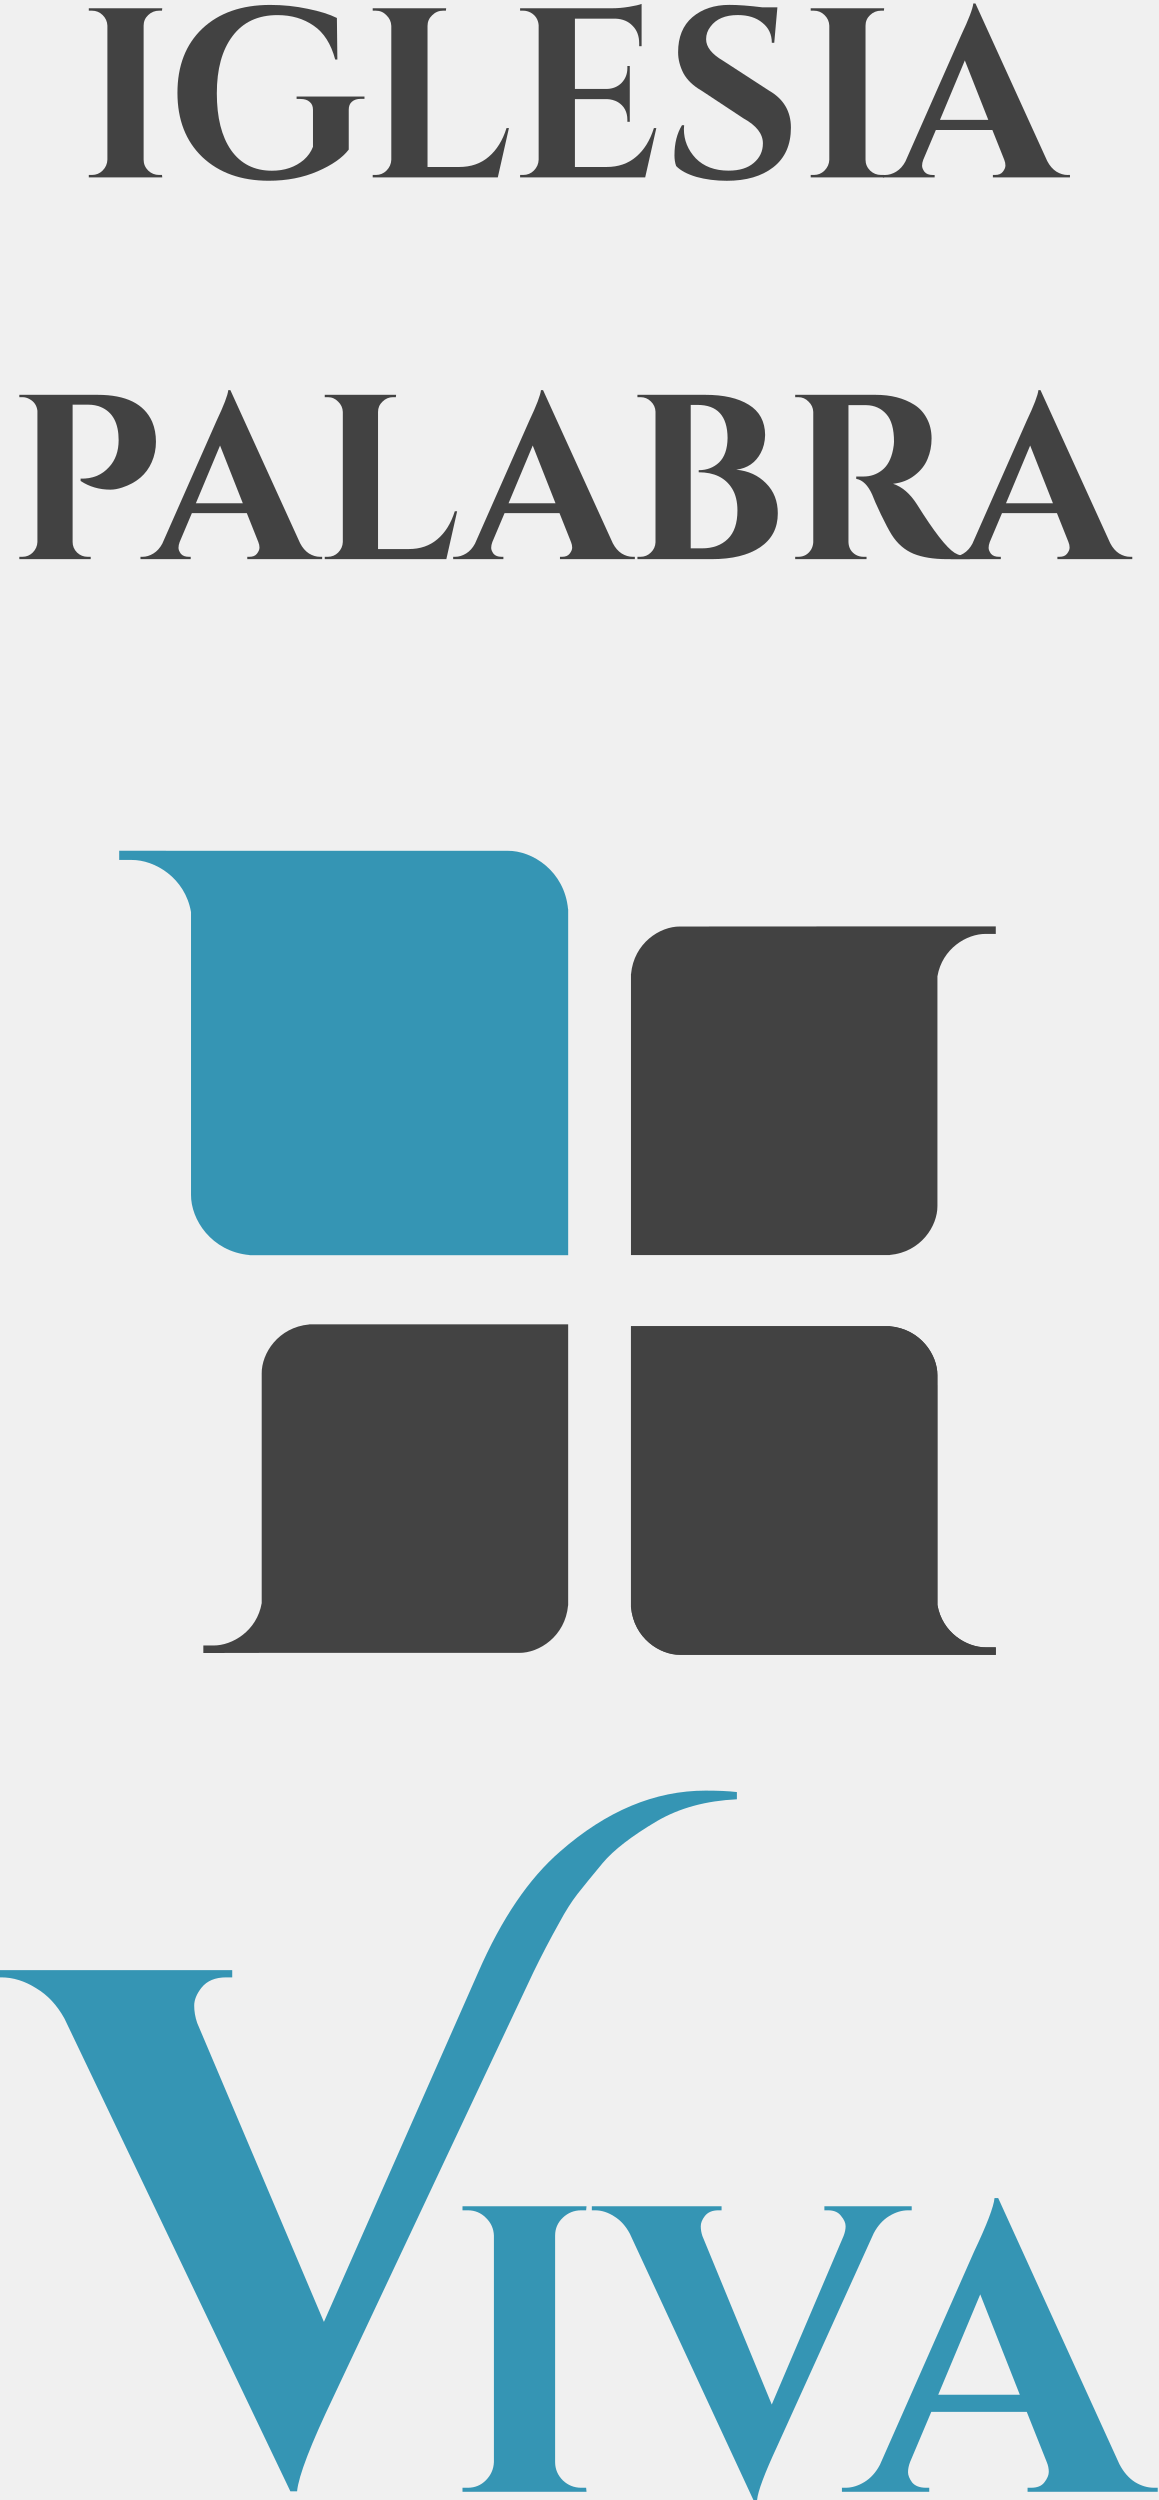
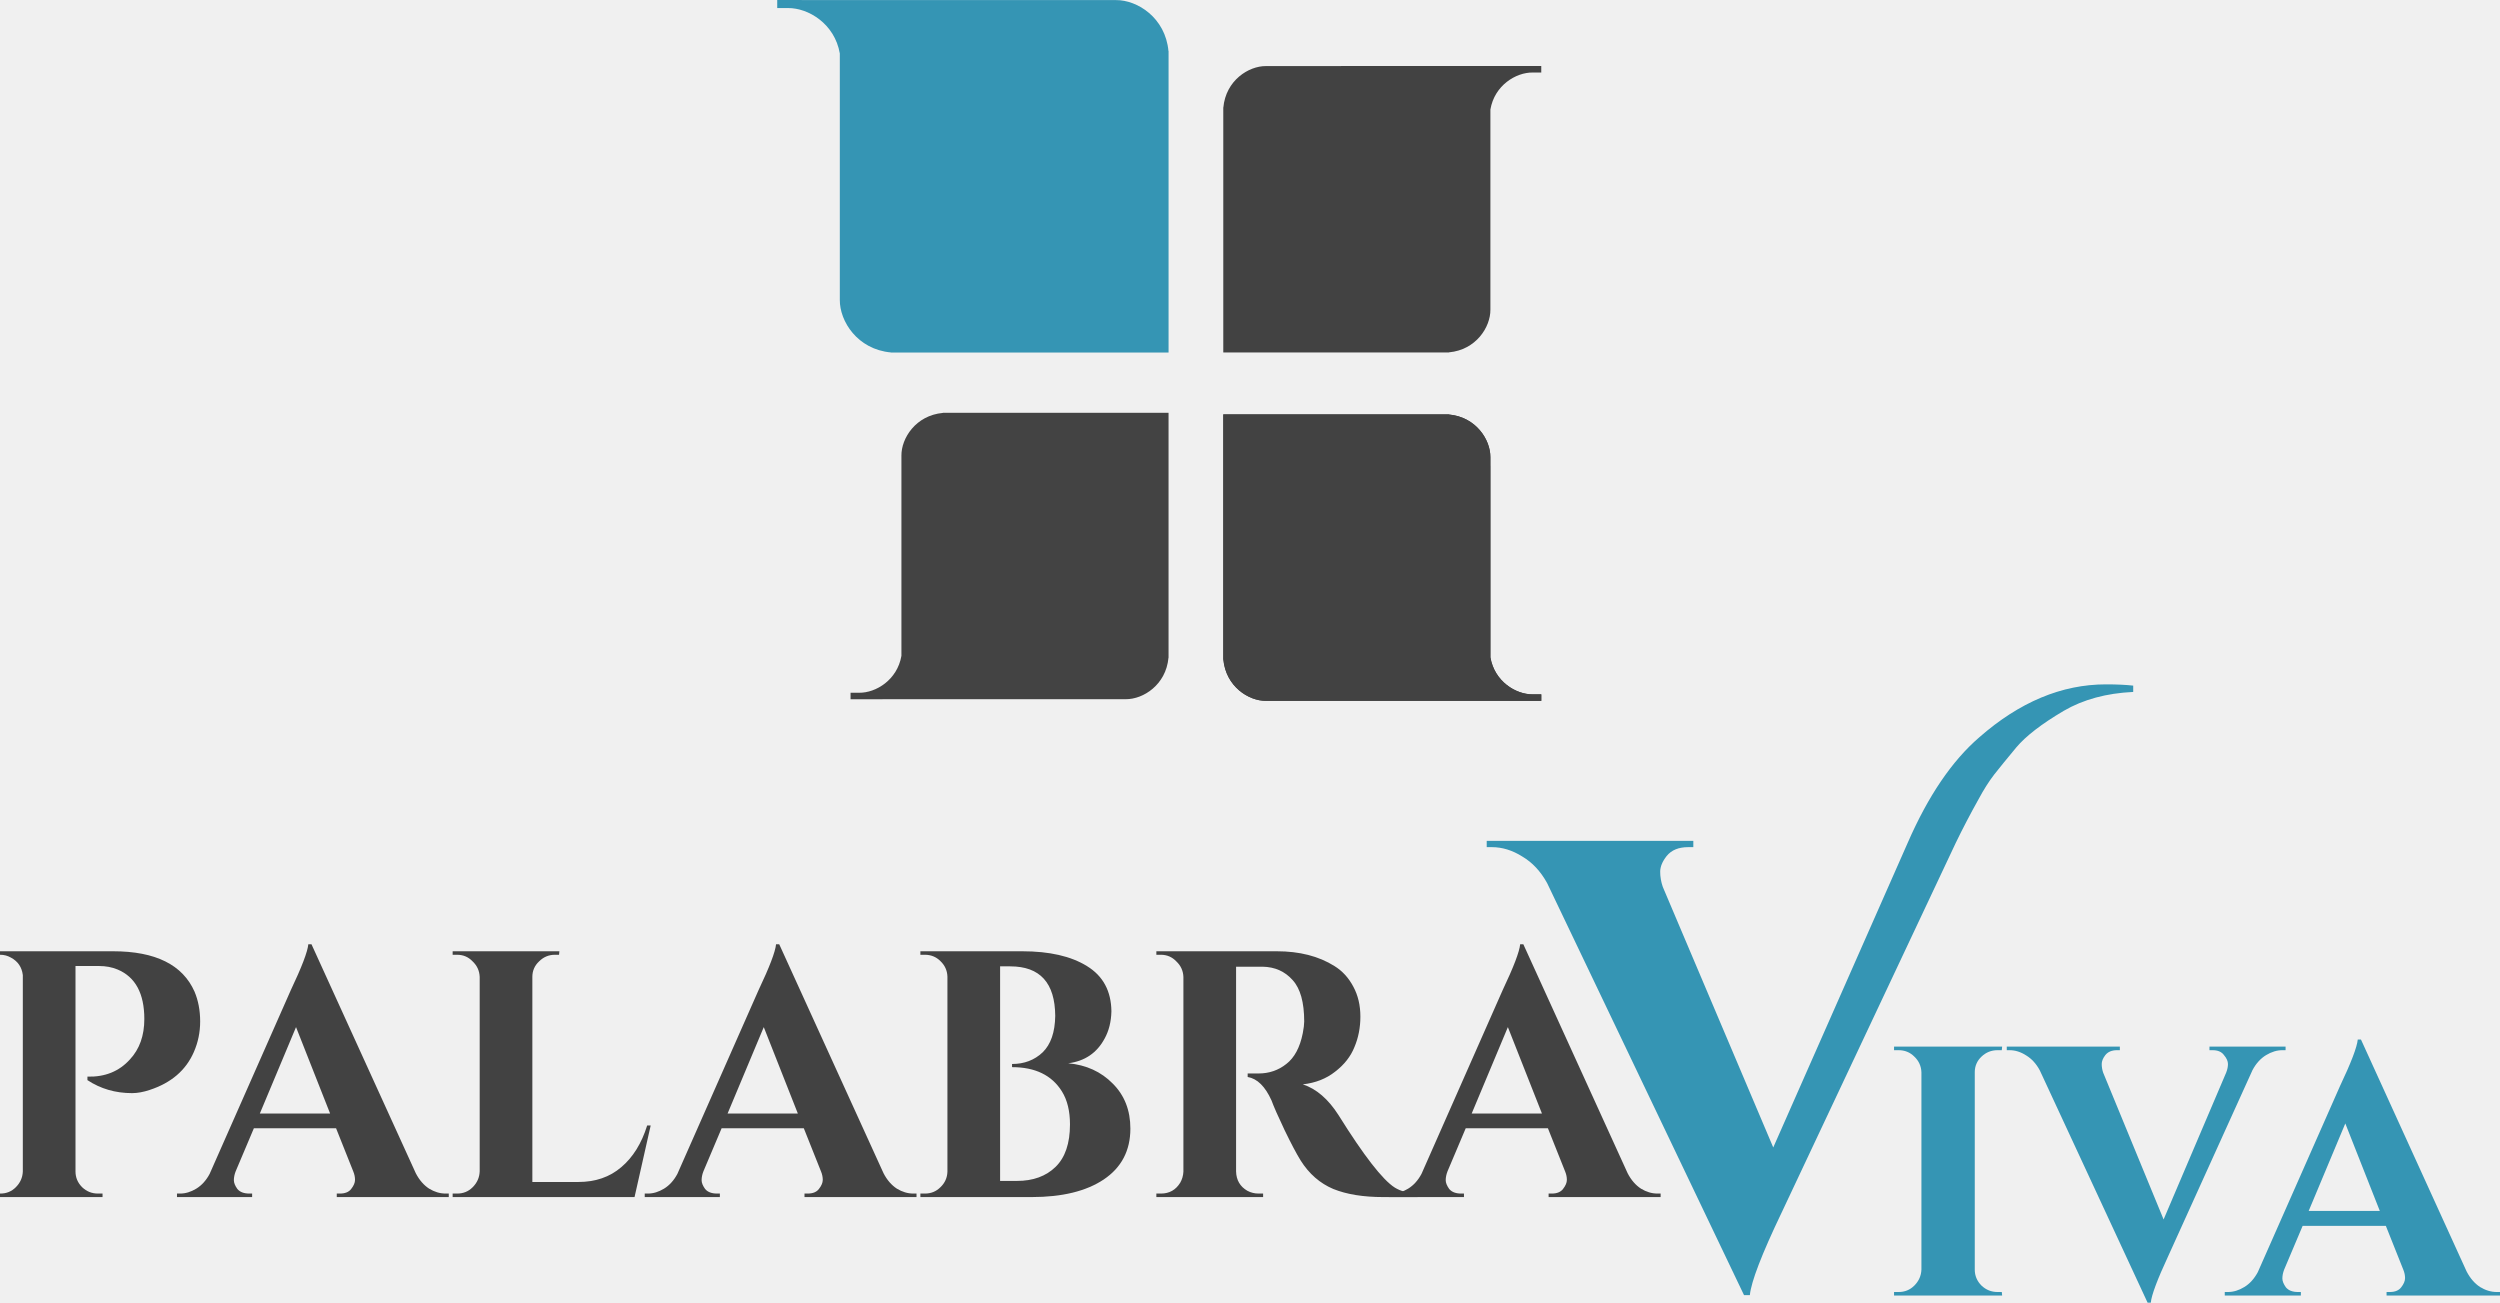
- <svg xmlns="http://www.w3.org/2000/svg" width="119.799" height="258.521" viewBox="0 0 119.799 258.521" version="1.1" id="svg1730">
+ <svg xmlns="http://www.w3.org/2000/svg" width="296.602" height="154.55" viewBox="0 0 296.602 154.55" version="1.1" id="svg1730">
  <defs id="defs1724">
    <filter style="color-interpolation-filters:sRGB" id="filter3892">
      <feTurbulence numOctaves="3" baseFrequency="0.037" result="result0" id="feTurbulence3876" />
      <feSpecularLighting specularExponent="24.3" surfaceScale="2" specularConstant="1" result="result1" id="feSpecularLighting3880">
        <feDistantLight elevation="45" azimuth="225" id="feDistantLight3878" />
      </feSpecularLighting>
      <feDiffuseLighting in="result0" surfaceScale="3" diffuseConstant="1.21" id="feDiffuseLighting3884">
        <feDistantLight azimuth="225" elevation="42" id="feDistantLight3882" />
      </feDiffuseLighting>
      <feBlend in2="SourceGraphic" mode="multiply" result="result91" id="feBlend3886" />
      <feComposite operator="arithmetic" in="result1" k2="1" k3="1" in2="result91" id="feComposite3888" k1="0" k4="0" />
      <feComposite in2="SourceAlpha" operator="in" result="result2" id="feComposite3890" />
    </filter>
  </defs>
-   <g id="layer3" style="display:inline" transform="translate(-147.4089,2169.979)" />
-   <g id="layer8" transform="translate(-147.4089,2169.979)" style="display:inline" />
-   <g id="layer9" transform="translate(-147.4089,2169.979)" style="display:inline;opacity:0.366" />
-   <g id="layer6" style="display:inline" transform="translate(-147.4089,2169.979)">
+   <g id="layer3" style="display:inline" transform="translate(-67.52437,2082.009)" />
+   <g id="layer8" transform="translate(-67.52437,2082.009)" style="display:inline" />
+   <g id="layer9" transform="translate(-67.52437,2082.009)" style="display:inline;opacity:0.366" />
+   <g id="layer6" style="display:inline" transform="translate(-67.52437,2082.009)">
    <text xml:space="preserve" style="font-style:normal;font-variant:normal;font-weight:bold;font-stretch:normal;font-size:6.667px;line-height:1.25;font-family:sans-serif;-inkscape-font-specification:'sans-serif Bold';letter-spacing:0px;word-spacing:0px;fill:#000000;fill-opacity:1;stroke:none" x="240.576" y="-1287.071" id="text1965">
      <tspan id="tspan1963" x="240.576" y="-1281.173" />
    </text>
  </g>
-   <g id="layer10" transform="translate(-147.4089,-230.021)">
+   <g id="layer10" transform="translate(-67.52437,-317.9915)">
    <text xml:space="preserve" style="font-style:normal;font-variant:normal;font-weight:bold;font-stretch:normal;font-size:6.667px;line-height:1.25;font-family:sans-serif;-inkscape-font-specification:'sans-serif Bold';letter-spacing:0px;word-spacing:0px;fill:#000000;fill-opacity:1;stroke:none" x="149.907" y="1490.008" id="text2132">
      <tspan id="tspan2130" x="149.907" y="1495.906" />
    </text>
  </g>
-   <g id="layer2" style="display:inline;opacity:1" transform="translate(-147.4089,2169.979)" />
-   <g id="layer4" style="display:inline" transform="translate(-147.4089,2169.979)" />
-   <g id="layer11" transform="translate(-147.4089,-230.021)" />
-   <g id="layer5" style="display:inline;opacity:0.99" transform="translate(-147.4089,2169.979)">
+   <g id="layer2" style="display:inline;opacity:1" transform="translate(-67.52437,2082.009)" />
+   <g id="layer4" style="display:inline" transform="translate(-67.52437,2082.009)" />
+   <g id="layer11" transform="translate(-67.52437,-317.9915)" />
+   <g id="layer5" style="display:inline;opacity:0.99" transform="translate(-67.52437,2082.009)">
    <path style="display:inline;opacity:1;fill:#414141;fill-opacity:1;stroke:none;stroke-width:1.16;stroke-linecap:round;stroke-miterlimit:4;stroke-dasharray:none;stroke-opacity:1" d="m 212.655,-2032.842 v 7.775 5.705 5.9 9.691 h 0.008 c 0.295,3.214 3,4.936 5.066,4.916 h 1.031 19.553 6.033 6.037 v -0.775 h -1.031 c -1.97,0.017 -4.518,-1.517 -5.006,-4.389 v -22.717 h -0.008 v -1.031 c 0.019,-2.066 -1.702,-4.772 -4.916,-5.066 l 0.004,-0.01 h -15.592 -5.707 z" id="path1679" />
    <path style="display:inline;opacity:1;fill:#414141;fill-opacity:0.992;stroke:none;stroke-width:1.16;stroke-linecap:round;stroke-miterlimit:4;stroke-dasharray:none;stroke-opacity:1" d="m 168.435,-1999.044 v -0.777 h 1.032 c 1.968,0.018 4.51,-1.513 5.003,-4.378 v -22.724 -1.032 c -0.019,-2.066 1.702,-4.772 4.916,-5.066 0,0 -6.6e-4,-0.011 -0.003,-0.011 h 15.592 5.707 5.48 v 7.772 5.707 15.592 c -0.004,-3e-4 -0.005,-0.011 -0.008,-0.011 -0.294,3.214 -3,4.935 -5.066,4.916 h -1.032 v 0 h -19.552 -6.034 z" id="path1509" />
    <path id="path1507" d="m 159.735,-2082.009 v 0.956 h 1.27 c 2.421,-0.023 5.55,1.862 6.156,5.388 v 27.964 1.27 c -0.024,2.543 2.094,5.872 6.05,6.235 0,0.011 -0.003,0.011 -0.003,0.012 h 19.188 7.023 6.744 v -9.565 -7.023 -19.188 c -0.005,4e-4 -0.006,0.011 -0.011,0.011 -0.362,-3.955 -3.692,-6.074 -6.235,-6.05 h -1.27 v 0 h -24.061 -7.426 z" style="display:inline;opacity:1;fill:#3394b3;fill-opacity:1;stroke:none;stroke-width:1.16;stroke-linecap:round;stroke-miterlimit:4;stroke-dasharray:none;stroke-opacity:1" />
-     <g aria-label="palabra" transform="matrix(0.6068771,0,0,0.6068771,151.0206,-1981.979)" style="font-style:normal;font-variant:normal;font-weight:bold;font-stretch:normal;font-size:6.667px;line-height:1.25;font-family:sans-serif;-inkscape-font-specification:'sans-serif Bold';letter-spacing:0px;word-spacing:0px;display:inline;fill:#414141;fill-opacity:1;stroke:none;stroke-width:1.911" id="flowRoot10458">
-       <path d="m 19.903,-231.027 q -1.36,3.12 -5.04,4.32 -1.08,0.36 -2,0.36 -2.84,0 -5.08,-1.48 v -0.4 q 3,0.08 4.84,-1.96 1.64,-1.76 1.64,-4.6 0,-4.36 -3.04,-5.64 -0.96,-0.4 -2.12,-0.4 h -2.68 v 23.4 q 0,1.04 0.76,1.8 0.76,0.72 1.8,0.72 h 0.52 v 0.4 H -2.657 v -0.4 h 0.52 q 1.04,0 1.76,-0.72 0.76,-0.76 0.8,-1.8 v -22.36 q -0.16,-1.36 -1.36,-2 -0.56,-0.32 -1.2,-0.32 h -0.52 v -0.4 H 10.703 q 7.24,0 9.28,4.6 0.64,1.52 0.64,3.4 0,1.84 -0.72,3.48 z" style="font-style:normal;font-variant:normal;font-weight:bold;font-stretch:normal;font-size:40px;font-family:'Cinzel Decorative';-inkscape-font-specification:'Cinzel Decorative Bold';fill:#414141;fill-opacity:1;stroke-width:1.412" id="path901" />
-       <path d="m 48.583,-214.907 h 0.36 v 0.4 h -12.76 v -0.4 h 0.36 q 0.88,0 1.28,-0.52 0.44,-0.56 0.44,-1.04 0,-0.48 -0.2,-0.96 l -1.96,-4.92 h -9.36 l -2.08,4.92 q -0.2,0.52 -0.2,1 0,0.44 0.4,1 0.44,0.52 1.36,0.52 h 0.32 v 0.4 h -8.56 v -0.4 h 0.36 q 0.92,0 1.84,-0.56 0.92,-0.56 1.52,-1.68 l 9.24,-20.92 q 1.88,-3.96 2,-5.24 h 0.36 l 11.88,26.08 q 0.6,1.16 1.52,1.76 0.92,0.56 1.88,0.56 z m -21.16,-9.12 h 8 l -3.88,-9.84 z" style="font-style:normal;font-variant:normal;font-weight:bold;font-stretch:normal;font-size:40px;font-family:'Cinzel Decorative';-inkscape-font-specification:'Cinzel Decorative Bold';fill:#414141;fill-opacity:1;stroke-width:1.412" id="path903" />
-       <path d="m 49.903,-214.907 q 1.04,0 1.76,-0.72 0.76,-0.76 0.8,-1.8 v -22.16 q -0.04,-1.04 -0.8,-1.76 -0.72,-0.76 -1.76,-0.76 h -0.52 v -0.4 h 12.16 l -0.04,0.4 h -0.48 q -1.04,0 -1.8,0.76 -0.76,0.72 -0.76,1.76 v 23.36 h 5.24 q 2.92,0 4.88,-1.68 2,-1.68 2.96,-4.76 h 0.4 l -1.84,8.16 h -20.72 v -0.4 z" style="font-style:normal;font-variant:normal;font-weight:bold;font-stretch:normal;font-size:40px;font-family:'Cinzel Decorative';-inkscape-font-specification:'Cinzel Decorative Bold';fill:#414141;fill-opacity:1;stroke-width:1.412" id="path905" />
-       <path d="m 101.863,-214.907 h 0.36 v 0.4 H 89.463 v -0.4 h 0.36 q 0.88,0 1.28,-0.52 0.44,-0.56 0.44,-1.04 0,-0.48 -0.2,-0.96 l -1.96,-4.92 h -9.36 l -2.08,4.92 q -0.2,0.52 -0.2,1 0,0.44 0.4,1 0.44,0.52 1.36,0.52 h 0.32 v 0.4 h -8.56 v -0.4 h 0.36 q 0.92,0 1.84,-0.56 0.92,-0.56 1.52,-1.68 l 9.24,-20.92 q 1.88,-3.96 2,-5.24 h 0.36 l 11.88,26.08 q 0.6,1.16 1.52,1.76 0.92,0.56 1.88,0.56 z m -21.16,-9.12 h 8 l -3.88,-9.84 z" style="font-style:normal;font-variant:normal;font-weight:bold;font-stretch:normal;font-size:40px;font-family:'Cinzel Decorative';-inkscape-font-specification:'Cinzel Decorative Bold';fill:#414141;fill-opacity:1;stroke-width:1.412" id="path907" />
-       <path d="m 115.343,-214.507 h -12.68 v -0.4 h 0.52 q 1.04,0 1.76,-0.72 0.76,-0.72 0.8,-1.76 v -22.24 q -0.04,-1.04 -0.8,-1.76 -0.72,-0.72 -1.76,-0.72 h -0.52 v -0.4 h 11.6 q 4.64,0 7.36,1.68 2.76,1.68 2.8,5.16 -0.04,1.76 -0.76,3.08 -1.32,2.48 -4.16,2.84 3.08,0.28 5.08,2.32 2,2 2,5.12 0,3.76 -3.04,5.8 -3,2 -8.2,2 z m 2.68,-20.64 q -0.04,-5.64 -5.12,-5.64 h -1.16 v 24.44 h 1.84 q 0.04,0 0.08,0 2.76,0 4.4,-1.6 1.64,-1.6 1.64,-4.84 0,-2.28 -0.92,-3.76 -1.72,-2.76 -5.68,-2.76 0,0 0,0 v -0.36 q 0,0 0,0 2.08,0 3.48,-1.32 1.4,-1.36 1.44,-4.16 z" style="font-style:normal;font-variant:normal;font-weight:bold;font-stretch:normal;font-size:40px;font-family:'Cinzel Decorative';-inkscape-font-specification:'Cinzel Decorative Bold';fill:#414141;fill-opacity:1;stroke-width:1.412" id="path909" />
-       <path d="m 140.463,-240.747 h -1.72 q -0.08,0 -0.12,0 v 23.32 q 0.04,1.48 1.28,2.2 0.6,0.32 1.28,0.32 h 0.52 v 0.4 h -12.16 v -0.4 h 0.52 q 1.44,0 2.2,-1.24 0.32,-0.56 0.36,-1.24 v -22.2 q -0.04,-1.04 -0.8,-1.76 -0.72,-0.76 -1.76,-0.76 h -0.52 v -0.4 h 13.72 q 3.88,0 6.56,1.68 1.36,0.84 2.16,2.36 0.8,1.48 0.8,3.4 0,1.88 -0.68,3.48 -0.64,1.6 -2.2,2.8 -1.52,1.2 -3.68,1.44 2.32,0.76 4.08,3.52 4.32,6.92 6.4,8.24 1.04,0.64 2.6,0.68 v 0.4 h -3.92 q -3.4,0 -5.68,-0.92 -2.28,-0.96 -3.72,-3.24 -0.72,-1.16 -1.84,-3.48 -1.12,-2.36 -1.48,-3.36 -1.08,-2.4 -2.72,-2.68 v -0.4 h 1.24 q 1.8,0 3.16,-1.08 1.4,-1.08 1.88,-3.52 0.16,-0.84 0.16,-1.32 0,-3.28 -1.32,-4.72 -1.32,-1.48 -3.4,-1.52 -0.4,0 -1.2,0 z" style="font-style:normal;font-variant:normal;font-weight:bold;font-stretch:normal;font-size:40px;font-family:'Cinzel Decorative';-inkscape-font-specification:'Cinzel Decorative Bold';fill:#414141;fill-opacity:1;stroke-width:1.412" id="path911" />
-       <path d="m 186.623,-214.907 h 0.36 v 0.4 h -12.76 v -0.4 h 0.36 q 0.88,0 1.28,-0.52 0.44,-0.56 0.44,-1.04 0,-0.48 -0.2,-0.96 l -1.96,-4.92 h -9.36 l -2.08,4.92 q -0.2,0.52 -0.2,1 0,0.44 0.4,1 0.44,0.52 1.36,0.52 h 0.32 v 0.4 h -8.56 v -0.4 h 0.36 q 0.92,0 1.84,-0.56 0.92,-0.56 1.52,-1.68 l 9.24,-20.92 q 1.88,-3.96 2,-5.24 h 0.36 l 11.88,26.08 q 0.6,1.16 1.52,1.76 0.92,0.56 1.88,0.56 z m -21.16,-9.12 h 8 l -3.88,-9.84 z" style="font-style:normal;font-variant:normal;font-weight:bold;font-stretch:normal;font-size:40px;font-family:'Cinzel Decorative';-inkscape-font-specification:'Cinzel Decorative Bold';fill:#414141;fill-opacity:1;stroke-width:1.412" id="path913" />
+     <g aria-label="palabra" transform="matrix(1.041542,0,0,1.041542,69.79178,-1716.569)" style="font-style:normal;font-variant:normal;font-weight:bold;font-stretch:normal;font-size:6.667px;line-height:1.25;font-family:sans-serif;-inkscape-font-specification:'sans-serif Bold';letter-spacing:0px;word-spacing:0px;display:inline;fill:#414141;fill-opacity:1;stroke:none;stroke-width:1.114" id="flowRoot10458">
+       <path d="m 19.903,-231.027 q -1.36,3.12 -5.04,4.32 -1.08,0.36 -2,0.36 -2.84,0 -5.08,-1.48 v -0.4 q 3,0.08 4.84,-1.96 1.64,-1.76 1.64,-4.6 0,-4.36 -3.04,-5.64 -0.96,-0.4 -2.12,-0.4 h -2.68 v 23.4 q 0,1.04 0.76,1.8 0.76,0.72 1.8,0.72 h 0.52 v 0.4 H -2.657 v -0.4 h 0.52 q 1.04,0 1.76,-0.72 0.76,-0.76 0.8,-1.8 v -22.36 q -0.16,-1.36 -1.36,-2 -0.56,-0.32 -1.2,-0.32 h -0.52 v -0.4 H 10.703 q 7.24,0 9.28,4.6 0.64,1.52 0.64,3.4 0,1.84 -0.72,3.48 z" style="font-style:normal;font-variant:normal;font-weight:bold;font-stretch:normal;font-size:40px;font-family:'Cinzel Decorative';-inkscape-font-specification:'Cinzel Decorative Bold';fill:#414141;fill-opacity:1;stroke-width:0.823" id="path901" />
+       <path d="m 48.583,-214.907 h 0.36 v 0.4 h -12.76 v -0.4 h 0.36 q 0.88,0 1.28,-0.52 0.44,-0.56 0.44,-1.04 0,-0.48 -0.2,-0.96 l -1.96,-4.92 h -9.36 l -2.08,4.92 q -0.2,0.52 -0.2,1 0,0.44 0.4,1 0.44,0.52 1.36,0.52 h 0.32 v 0.4 h -8.56 v -0.4 h 0.36 q 0.92,0 1.84,-0.56 0.92,-0.56 1.52,-1.68 l 9.24,-20.92 q 1.88,-3.96 2,-5.24 h 0.36 l 11.88,26.08 q 0.6,1.16 1.52,1.76 0.92,0.56 1.88,0.56 z m -21.16,-9.12 h 8 l -3.88,-9.84 z" style="font-style:normal;font-variant:normal;font-weight:bold;font-stretch:normal;font-size:40px;font-family:'Cinzel Decorative';-inkscape-font-specification:'Cinzel Decorative Bold';fill:#414141;fill-opacity:1;stroke-width:0.823" id="path903" />
+       <path d="m 49.903,-214.907 q 1.04,0 1.76,-0.72 0.76,-0.76 0.8,-1.8 v -22.16 q -0.04,-1.04 -0.8,-1.76 -0.72,-0.76 -1.76,-0.76 h -0.52 v -0.4 h 12.16 l -0.04,0.4 h -0.48 q -1.04,0 -1.8,0.76 -0.76,0.72 -0.76,1.76 v 23.36 h 5.24 q 2.92,0 4.88,-1.68 2,-1.68 2.96,-4.76 h 0.4 l -1.84,8.16 h -20.72 v -0.4 z" style="font-style:normal;font-variant:normal;font-weight:bold;font-stretch:normal;font-size:40px;font-family:'Cinzel Decorative';-inkscape-font-specification:'Cinzel Decorative Bold';fill:#414141;fill-opacity:1;stroke-width:0.823" id="path905" />
+       <path d="m 101.863,-214.907 h 0.36 v 0.4 H 89.463 v -0.4 h 0.36 q 0.88,0 1.28,-0.52 0.44,-0.56 0.44,-1.04 0,-0.48 -0.2,-0.96 l -1.96,-4.92 h -9.36 l -2.08,4.92 q -0.2,0.52 -0.2,1 0,0.44 0.4,1 0.44,0.52 1.36,0.52 h 0.32 v 0.4 h -8.56 v -0.4 h 0.36 q 0.92,0 1.84,-0.56 0.92,-0.56 1.52,-1.68 l 9.24,-20.92 q 1.88,-3.96 2,-5.24 h 0.36 l 11.88,26.08 q 0.6,1.16 1.52,1.76 0.92,0.56 1.88,0.56 z m -21.16,-9.12 h 8 l -3.88,-9.84 z" style="font-style:normal;font-variant:normal;font-weight:bold;font-stretch:normal;font-size:40px;font-family:'Cinzel Decorative';-inkscape-font-specification:'Cinzel Decorative Bold';fill:#414141;fill-opacity:1;stroke-width:0.823" id="path907" />
+       <path d="m 115.343,-214.507 h -12.68 v -0.4 h 0.52 q 1.04,0 1.76,-0.72 0.76,-0.72 0.8,-1.76 v -22.24 q -0.04,-1.04 -0.8,-1.76 -0.72,-0.72 -1.76,-0.72 h -0.52 v -0.4 h 11.6 q 4.64,0 7.36,1.68 2.76,1.68 2.8,5.16 -0.04,1.76 -0.76,3.08 -1.32,2.48 -4.16,2.84 3.08,0.28 5.08,2.32 2,2 2,5.12 0,3.76 -3.04,5.8 -3,2 -8.2,2 z m 2.68,-20.64 q -0.04,-5.64 -5.12,-5.64 h -1.16 v 24.44 h 1.84 q 0.04,0 0.08,0 2.76,0 4.4,-1.6 1.64,-1.6 1.64,-4.84 0,-2.28 -0.92,-3.76 -1.72,-2.76 -5.68,-2.76 0,0 0,0 v -0.36 q 0,0 0,0 2.08,0 3.48,-1.32 1.4,-1.36 1.44,-4.16 z" style="font-style:normal;font-variant:normal;font-weight:bold;font-stretch:normal;font-size:40px;font-family:'Cinzel Decorative';-inkscape-font-specification:'Cinzel Decorative Bold';fill:#414141;fill-opacity:1;stroke-width:0.823" id="path909" />
+       <path d="m 140.463,-240.747 h -1.72 q -0.08,0 -0.12,0 v 23.32 q 0.04,1.48 1.28,2.2 0.6,0.32 1.28,0.32 h 0.52 v 0.4 h -12.16 v -0.4 h 0.52 q 1.44,0 2.2,-1.24 0.32,-0.56 0.36,-1.24 v -22.2 q -0.04,-1.04 -0.8,-1.76 -0.72,-0.76 -1.76,-0.76 h -0.52 v -0.4 h 13.72 q 3.88,0 6.56,1.68 1.36,0.84 2.16,2.36 0.8,1.48 0.8,3.4 0,1.88 -0.68,3.48 -0.64,1.6 -2.2,2.8 -1.52,1.2 -3.68,1.44 2.32,0.76 4.08,3.52 4.32,6.92 6.4,8.24 1.04,0.64 2.6,0.68 v 0.4 h -3.92 q -3.4,0 -5.68,-0.92 -2.28,-0.96 -3.72,-3.24 -0.72,-1.16 -1.84,-3.48 -1.12,-2.36 -1.48,-3.36 -1.08,-2.4 -2.72,-2.68 v -0.4 h 1.24 q 1.8,0 3.16,-1.08 1.4,-1.08 1.88,-3.52 0.16,-0.84 0.16,-1.32 0,-3.28 -1.32,-4.72 -1.32,-1.48 -3.4,-1.52 -0.4,0 -1.2,0 z" style="font-style:normal;font-variant:normal;font-weight:bold;font-stretch:normal;font-size:40px;font-family:'Cinzel Decorative';-inkscape-font-specification:'Cinzel Decorative Bold';fill:#414141;fill-opacity:1;stroke-width:0.823" id="path911" />
+       <path d="m 186.623,-214.907 h 0.36 v 0.4 h -12.76 v -0.4 h 0.36 q 0.88,0 1.28,-0.52 0.44,-0.56 0.44,-1.04 0,-0.48 -0.2,-0.96 l -1.96,-4.92 h -9.36 l -2.08,4.92 q -0.2,0.52 -0.2,1 0,0.44 0.4,1 0.44,0.52 1.36,0.52 h 0.32 v 0.4 h -8.56 v -0.4 h 0.36 q 0.92,0 1.84,-0.56 0.92,-0.56 1.52,-1.68 l 9.24,-20.92 q 1.88,-3.96 2,-5.24 h 0.36 l 11.88,26.08 q 0.6,1.16 1.52,1.76 0.92,0.56 1.88,0.56 z m -21.16,-9.12 h 8 l -3.88,-9.84 z" style="font-style:normal;font-variant:normal;font-weight:bold;font-stretch:normal;font-size:40px;font-family:'Cinzel Decorative';-inkscape-font-specification:'Cinzel Decorative Bold';fill:#414141;fill-opacity:1;stroke-width:0.823" id="path913" />
    </g>
-     <g aria-label="V" transform="matrix(1.927156,0,0,1.871349,157.5796,-1512.436)" style="font-style:normal;font-variant:normal;font-weight:bold;font-stretch:normal;font-size:6.667px;line-height:1.25;font-family:sans-serif;-inkscape-font-specification:'sans-serif Bold';letter-spacing:0px;word-spacing:0px;display:inline;fill:#3394b3;fill-opacity:1;stroke:none;stroke-width:1.1" id="flowRoot10522">
+     <g aria-label="V" transform="matrix(1.927156,0,0,1.871349,254.5796,-1528.436)" style="font-style:normal;font-variant:normal;font-weight:bold;font-stretch:normal;font-size:6.667px;line-height:1.25;font-family:sans-serif;-inkscape-font-specification:'sans-serif Bold';letter-spacing:0px;word-spacing:0px;display:inline;fill:#3394b3;fill-opacity:1;stroke:none;stroke-width:1.1" id="flowRoot10522">
      <path d="m 32.583,-252.427 q 1,0 1.68,0.08 v 0.4 q -2.48,0.12 -4.28,1.2 -2.04,1.24 -2.92,2.32 -0.84,1.04 -1.36,1.72 -0.48,0.64 -0.96,1.56 -0.76,1.4 -1.4,2.76 l -10.72,23.44 q -1.84,3.96 -1.96,5.24 h -0.36 l -12.12,-26.12 q -0.6,-1.12 -1.52,-1.68 -0.92,-0.6 -1.88,-0.6 h -0.32 v -0.4 H 7.183 v 0.4 h -0.32 q -0.88,0 -1.32,0.56 -0.4,0.52 -0.4,1 0,0.48 0.16,0.96 l 6.8,16.52 8.28,-19.32 q 1.88,-4.44 4.4,-6.68 3.72,-3.36 7.8,-3.36 z" style="font-style:normal;font-variant:normal;font-weight:bold;font-stretch:normal;font-size:40px;font-family:'Cinzel Decorative';-inkscape-font-specification:'Cinzel Decorative Bold';fill:#3394b3;fill-opacity:1;stroke-width:0.812" id="path898" />
    </g>
-     <g aria-label="iva" transform="matrix(1.054751,0,0,1.054751,198.1641,-1686.051)" style="font-style:normal;font-variant:normal;font-weight:bold;font-stretch:normal;font-size:6.667px;line-height:1.25;font-family:sans-serif;-inkscape-font-specification:'sans-serif Bold';letter-spacing:0px;word-spacing:0px;display:inline;fill:#3394b3;fill-opacity:1;stroke:none;stroke-width:1.1" id="flowRoot10530">
+     <g aria-label="iva" transform="matrix(1.054751,0,0,1.054751,295.1641,-1702.051)" style="font-style:normal;font-variant:normal;font-weight:bold;font-stretch:normal;font-size:6.667px;line-height:1.25;font-family:sans-serif;-inkscape-font-specification:'sans-serif Bold';letter-spacing:0px;word-spacing:0px;display:inline;fill:#3394b3;fill-opacity:1;stroke:none;stroke-width:1.1" id="flowRoot10530">
      <path d="m -2.257,-214.907 q 1.04,0 1.76,-0.72 0.76,-0.76 0.8,-1.8 v -22.2 q -0.04,-1.04 -0.8,-1.76 -0.72,-0.72 -1.76,-0.72 h -0.52 v -0.4 h 12.16 l -0.04,0.4 h -0.48 q -1.04,0 -1.8,0.72 -0.76,0.72 -0.76,1.76 v 22.2 q 0,1.04 0.76,1.8 0.76,0.72 1.8,0.72 h 0.48 l 0.04,0.4 h -12.16 v -0.4 z" style="font-style:normal;font-variant:normal;font-weight:bold;font-stretch:normal;font-size:40px;font-family:'Cinzel Decorative';-inkscape-font-specification:'Cinzel Decorative Bold';fill:#3394b3;fill-opacity:1;stroke-width:0.812" id="path891" />
      <path d="m 41.263,-242.107 h -0.36 q -0.92,0 -1.84,0.56 -0.92,0.56 -1.52,1.68 l -9.48,20.92 q -1.84,3.96 -1.96,5.24 h -0.36 l -12.12,-26.12 q -0.6,-1.12 -1.52,-1.68 -0.92,-0.6 -1.88,-0.6 H 9.903 v -0.4 H 22.623 v 0.4 h -0.32 q -0.88,0 -1.32,0.56 -0.4,0.52 -0.4,1 0,0.48 0.16,0.96 l 6.8,16.52 7.04,-16.52 q 0.2,-0.52 0.2,-0.96 0,-0.48 -0.44,-1 -0.4,-0.56 -1.28,-0.56 h -0.36 v -0.4 h 8.56 z" style="font-style:normal;font-variant:normal;font-weight:bold;font-stretch:normal;font-size:40px;font-family:'Cinzel Decorative';-inkscape-font-specification:'Cinzel Decorative Bold';fill:#3394b3;fill-opacity:1;stroke-width:0.812" id="path893" />
      <path d="m 65.023,-214.907 h 0.36 v 0.4 h -12.76 v -0.4 h 0.36 q 0.88,0 1.28,-0.52 0.44,-0.56 0.44,-1.04 0,-0.48 -0.2,-0.96 l -1.96,-4.92 h -9.36 l -2.08,4.92 q -0.2,0.52 -0.2,1 0,0.44 0.4,1 0.44,0.52 1.36,0.52 h 0.32 v 0.4 h -8.56 v -0.4 h 0.36 q 0.92,0 1.84,-0.56 0.92,-0.56 1.52,-1.68 l 9.24,-20.92 q 1.88,-3.96 2,-5.24 h 0.36 l 11.88,26.08 q 0.6,1.16 1.52,1.76 0.92,0.56 1.88,0.56 z m -21.16,-9.12 h 8 l -3.88,-9.84 z" style="font-style:normal;font-variant:normal;font-weight:bold;font-stretch:normal;font-size:40px;font-family:'Cinzel Decorative';-inkscape-font-specification:'Cinzel Decorative Bold';fill:#3394b3;fill-opacity:1;stroke-width:0.812" id="path895" />
    </g>
    <text xml:space="preserve" style="font-style:normal;font-variant:normal;font-weight:bold;font-stretch:normal;font-size:6.667px;line-height:1.25;font-family:sans-serif;-inkscape-font-specification:'sans-serif Bold';letter-spacing:0px;word-spacing:0px;fill:#000000;fill-opacity:1;stroke:none" x="234.591" y="-1667.085" id="text1003">
      <tspan id="tspan1001" x="234.591" y="-1661.187" />
    </text>
    <path style="display:inline;opacity:1;fill:#414141;fill-opacity:1;stroke:none;stroke-width:1.16;stroke-linecap:round;stroke-miterlimit:4;stroke-dasharray:none;stroke-opacity:1" d="m 238.313,-2074.182 -19.553,0.012 h -1.031 c -2.066,-0.019 -4.772,1.702 -5.066,4.916 -0.004,0 -0.005,-0.012 -0.008,-0.012 v 15.592 5.709 7.771 h 5.48 5.707 5.898 9.693 l -0.002,-0.012 c 3.214,-0.294 4.935,-3 4.916,-5.066 v -1.031 -22.713 c 0.488,-2.871 3.034,-4.407 5.004,-4.389 h 1.031 v -0.777 h -6.035 z" id="path1674" />
    <g transform="translate(2.598447,-15.93788)" id="g1728" style="fill:#414141;fill-opacity:0.992;stroke:none;stroke-opacity:1">
      <path id="path1726" d="m 247.785,-1982.916 v -0.777 h -1.032 c -1.968,0.018 -4.51,-1.513 -5.003,-4.378 v -22.724 -1.032 c 0.019,-2.066 -1.702,-4.772 -4.916,-5.066 0,0 6.6e-4,-0.011 0.003,-0.011 h -15.592 -5.707 -5.48 v 7.772 5.707 15.592 c 0.004,-3e-4 0.005,-0.011 0.008,-0.011 0.294,3.214 3,4.935 5.066,4.916 h 1.032 v 0 h 19.552 6.034 z" style="display:inline;opacity:1;fill:#414141;fill-opacity:0.992;stroke:none;stroke-width:1.16;stroke-linecap:round;stroke-miterlimit:4;stroke-dasharray:none;stroke-opacity:1" />
    </g>
    <text xml:space="preserve" style="font-style:normal;font-variant:normal;font-weight:bold;font-stretch:normal;font-size:6.667px;line-height:1.25;font-family:sans-serif;-inkscape-font-specification:'sans-serif Bold';letter-spacing:0px;word-spacing:0px;fill:#000000;fill-opacity:1;stroke:none" x="143.876" y="-784.511" id="text1955">
      <tspan id="tspan1953" x="143.876" y="-778.613" />
    </text>
    <text xml:space="preserve" style="font-style:normal;font-variant:normal;font-weight:bold;font-stretch:normal;font-size:6.667px;line-height:1.25;font-family:sans-serif;-inkscape-font-specification:'sans-serif Bold';letter-spacing:0px;word-spacing:0px;fill:#000000;fill-opacity:1;stroke:none" x="221.324" y="-1235.969" id="text2412">
      <tspan id="tspan2410" x="221.324" y="-1230.07" />
    </text>
    <text xml:space="preserve" style="font-style:normal;font-variant:normal;font-weight:bold;font-stretch:normal;font-size:6.667px;line-height:1.25;font-family:sans-serif;-inkscape-font-specification:'sans-serif Bold';letter-spacing:0px;word-spacing:0px;fill:#000000;fill-opacity:1;stroke:none" x="182.434" y="-1081.112" id="text3849">
      <tspan id="tspan3847" x="182.434" y="-1075.214" />
    </text>
    <flowRoot xml:space="preserve" id="flowRoot893" style="font-style:normal;font-variant:normal;font-weight:bold;font-stretch:normal;font-size:6.667px;line-height:1.25;font-family:sans-serif;-inkscape-font-specification:'sans-serif Bold';letter-spacing:0px;word-spacing:0px;fill:#ffffff;fill-opacity:1;stroke:none" transform="translate(126.9022,-2132.402)">
      <flowRegion id="flowRegion895" style="fill:#ffffff;fill-opacity:1">
        <rect id="rect897" width="163.342" height="48.083" x="2.121" y="-57.657" style="fill:#ffffff;fill-opacity:1" />
      </flowRegion>
      <flowPara id="flowPara899" style="font-style:normal;font-variant:normal;font-weight:bold;font-stretch:normal;font-size:53.333px;font-family:'Cinzel Decorative';-inkscape-font-specification:'Cinzel Decorative Bold';text-align:center;text-anchor:middle;fill:#ffffff;fill-opacity:1">iglesia</flowPara>
    </flowRoot>
-     <g aria-label="iglesia" transform="matrix(3.747565,0,0,3.747565,171.4427,-1843.721)" style="font-style:normal;font-variant:normal;font-weight:bold;font-stretch:normal;font-size:6.667px;line-height:1.25;font-family:sans-serif;-inkscape-font-specification:'sans-serif Bold';letter-spacing:0px;word-spacing:0px;fill:#414141;fill-opacity:1;stroke:none;stroke-width:0.267" id="flowRoot909">
-       <path d="m -3.876,-82.231 q 0.173,0 0.293,-0.12 0.127,-0.127 0.133,-0.3 v -3.7 q -0.007,-0.173 -0.133,-0.293 -0.12,-0.12 -0.293,-0.12 h -0.087 v -0.067 h 2.027 l -0.007,0.067 h -0.08 q -0.173,0 -0.3,0.12 -0.127,0.12 -0.127,0.293 v 3.7 q 0,0.173 0.127,0.3 0.127,0.12 0.3,0.12 h 0.08 l 0.007,0.067 h -2.027 v -0.067 z" style="font-style:normal;font-variant:normal;font-weight:bold;font-stretch:normal;font-family:'Cinzel Decorative';-inkscape-font-specification:'Cinzel Decorative Bold';fill:#414141;fill-opacity:1;stroke-width:0.044" id="path917" />
-       <path d="m 3.644,-84.331 h -0.1 q -0.16,0 -0.247,0.08 -0.087,0.073 -0.087,0.22 v 1.1 q -0.26,0.34 -0.86,0.6 -0.6,0.26 -1.347,0.26 -1.14,0 -1.833,-0.653 -0.687,-0.66 -0.687,-1.773 0,-1.12 0.687,-1.773 0.693,-0.653 1.873,-0.653 0.533,0 1.033,0.107 0.5,0.1 0.807,0.253 l 0.013,1.147 h -0.06 q -0.173,-0.647 -0.593,-0.933 -0.42,-0.293 -1,-0.293 -0.807,0 -1.24,0.58 -0.433,0.573 -0.433,1.58 0,1 0.393,1.567 0.4,0.567 1.127,0.567 0.527,0 0.88,-0.3 0.173,-0.153 0.253,-0.36 v -1.02 q 0,-0.147 -0.093,-0.22 -0.087,-0.08 -0.253,-0.08 H 1.771 v -0.067 h 1.873 z" style="font-style:normal;font-variant:normal;font-weight:bold;font-stretch:normal;font-family:'Cinzel Decorative';-inkscape-font-specification:'Cinzel Decorative Bold';fill:#414141;fill-opacity:1;stroke-width:0.044" id="path919" />
-       <path d="m 3.958,-82.231 q 0.173,0 0.293,-0.12 0.127,-0.127 0.133,-0.3 v -3.693 q -0.007,-0.173 -0.133,-0.293 -0.12,-0.127 -0.293,-0.127 H 3.871 v -0.067 h 2.027 l -0.007,0.067 h -0.08 q -0.173,0 -0.3,0.127 -0.127,0.12 -0.127,0.293 v 3.893 h 0.873 q 0.487,0 0.813,-0.28 0.333,-0.28 0.493,-0.793 h 0.067 l -0.307,1.36 H 3.871 v -0.067 z" style="font-style:normal;font-variant:normal;font-weight:bold;font-stretch:normal;font-family:'Cinzel Decorative';-inkscape-font-specification:'Cinzel Decorative Bold';fill:#414141;fill-opacity:1;stroke-width:0.044" id="path921" />
-       <path d="m 8.024,-82.231 q 0.173,0 0.293,-0.12 0.127,-0.127 0.133,-0.3 v -3.713 q -0.02,-0.233 -0.22,-0.347 -0.1,-0.053 -0.207,-0.053 H 7.938 v -0.067 h 2.553 q 0.207,0 0.453,-0.04 0.247,-0.04 0.347,-0.08 v 1.167 h -0.067 v -0.08 q 0,-0.3 -0.18,-0.48 -0.173,-0.187 -0.473,-0.2 H 9.451 v 1.94 h 0.88 q 0.247,-0.007 0.407,-0.167 0.16,-0.167 0.16,-0.407 v -0.06 h 0.067 v 1.54 h -0.067 v -0.053 q 0,-0.333 -0.267,-0.493 -0.133,-0.073 -0.293,-0.08 H 9.451 v 1.873 H 10.324 q 0.487,0 0.813,-0.28 0.333,-0.28 0.493,-0.793 h 0.067 l -0.307,1.36 H 7.938 v -0.067 z" style="font-style:normal;font-variant:normal;font-weight:bold;font-stretch:normal;font-family:'Cinzel Decorative';-inkscape-font-specification:'Cinzel Decorative Bold';fill:#414141;fill-opacity:1;stroke-width:0.044" id="path923" />
-       <path d="m 12.198,-82.784 q 0,-0.48 0.207,-0.82 h 0.06 q -0.007,0.053 -0.007,0.107 0,0.46 0.327,0.807 0.333,0.34 0.907,0.34 0.447,0 0.693,-0.213 0.253,-0.213 0.253,-0.54 0,-0.393 -0.533,-0.687 l -1.16,-0.767 q -0.347,-0.2 -0.5,-0.48 -0.147,-0.287 -0.147,-0.58 0,-0.627 0.393,-0.967 0.4,-0.34 1.02,-0.34 0.367,0 0.907,0.067 h 0.42 l -0.087,0.98 h -0.067 q 0,-0.347 -0.26,-0.553 -0.253,-0.213 -0.68,-0.213 -0.52,0 -0.753,0.32 -0.12,0.153 -0.12,0.347 0,0.32 0.467,0.593 l 1.273,0.827 q 0.6,0.347 0.6,1.02 0,0.713 -0.487,1.093 -0.48,0.373 -1.28,0.373 -0.453,0 -0.84,-0.107 -0.38,-0.113 -0.56,-0.3 -0.047,-0.127 -0.047,-0.307 z" style="font-style:normal;font-variant:normal;font-weight:bold;font-stretch:normal;font-family:'Cinzel Decorative';-inkscape-font-specification:'Cinzel Decorative Bold';fill:#414141;fill-opacity:1;stroke-width:0.044" id="path925" />
-       <path d="m 16.044,-82.231 q 0.173,0 0.293,-0.12 0.127,-0.127 0.133,-0.3 v -3.7 q -0.007,-0.173 -0.133,-0.293 -0.12,-0.12 -0.293,-0.12 h -0.087 v -0.067 h 2.027 l -0.007,0.067 h -0.08 q -0.173,0 -0.3,0.12 -0.127,0.12 -0.127,0.293 v 3.7 q 0,0.173 0.127,0.3 0.127,0.12 0.3,0.12 h 0.08 l 0.007,0.067 h -2.027 v -0.067 z" style="font-style:normal;font-variant:normal;font-weight:bold;font-stretch:normal;font-family:'Cinzel Decorative';-inkscape-font-specification:'Cinzel Decorative Bold';fill:#414141;fill-opacity:1;stroke-width:0.044" id="path927" />
-       <path d="m 23.051,-82.231 h 0.06 v 0.067 h -2.127 v -0.067 h 0.06 q 0.147,0 0.213,-0.087 0.073,-0.093 0.073,-0.173 0,-0.08 -0.033,-0.16 l -0.327,-0.82 h -1.56 l -0.347,0.82 q -0.033,0.087 -0.033,0.167 0,0.073 0.067,0.167 0.073,0.087 0.227,0.087 h 0.053 v 0.067 h -1.427 v -0.067 h 0.06 q 0.153,0 0.307,-0.093 0.153,-0.093 0.253,-0.28 l 1.54,-3.487 q 0.313,-0.66 0.333,-0.873 h 0.06 l 1.98,4.347 q 0.1,0.193 0.253,0.293 0.153,0.093 0.313,0.093 z m -3.527,-1.52 h 1.333 l -0.647,-1.64 z" style="font-style:normal;font-variant:normal;font-weight:bold;font-stretch:normal;font-family:'Cinzel Decorative';-inkscape-font-specification:'Cinzel Decorative Bold';fill:#414141;fill-opacity:1;stroke-width:0.044" id="path929" />
-     </g>
  </g>
-   <g id="layer1" transform="translate(-179.4033,3202.782)" style="display:inline">
+   <g id="layer1" transform="translate(-99.51879,3114.811)" style="display:inline">
    <text xml:space="preserve" style="font-style:normal;font-variant:normal;font-weight:bold;font-stretch:normal;font-size:6.667px;line-height:1.25;font-family:sans-serif;-inkscape-font-specification:'sans-serif Bold';letter-spacing:0px;word-spacing:0px;fill:#000000;fill-opacity:1;stroke:none" x="489.318" y="514.788" id="text3079">
      <tspan id="tspan3077" x="489.318" y="520.686" />
    </text>
    <flowRoot xml:space="preserve" id="flowRoot3370" style="font-style:normal;font-variant:normal;font-weight:bold;font-stretch:normal;font-size:6.667px;line-height:1.25;font-family:sans-serif;-inkscape-font-specification:'sans-serif Bold';letter-spacing:0px;word-spacing:0px;fill:#000000;fill-opacity:1;stroke:none" transform="translate(-49.41992,260.0384)">
      <flowRegion id="flowRegion3372">
        <rect id="rect3374" width="141.566" height="176.498" x="-49.64" y="-870.229" />
      </flowRegion>
      <flowPara id="flowPara3376" />
    </flowRoot>
    <flowRoot xml:space="preserve" id="flowRoot3378" style="font-style:normal;font-variant:normal;font-weight:bold;font-stretch:normal;font-size:6.667px;line-height:1.25;font-family:sans-serif;-inkscape-font-specification:'sans-serif Bold';letter-spacing:0px;word-spacing:0px;fill:#000000;fill-opacity:1;stroke:none" transform="translate(-49.41992,260.0384)">
      <flowRegion id="flowRegion3380">
        <rect id="rect3382" width="209.592" height="170.983" x="-80.895" y="-851.844" />
      </flowRegion>
      <flowPara id="flowPara3384" />
    </flowRoot>
    <flowRoot xml:space="preserve" id="flowRoot910" style="font-style:normal;font-variant:normal;font-weight:bold;font-stretch:normal;font-size:6.667px;line-height:1.25;font-family:sans-serif;-inkscape-font-specification:'sans-serif Bold';letter-spacing:0px;word-spacing:0px;fill:#000000;fill-opacity:1;stroke:none" transform="translate(31.99442,-219.4175)">
      <flowRegion id="flowRegion912">
        <rect id="rect914" width="454.625" height="121.828" x="-121.828" y="13.016" />
      </flowRegion>
      <flowPara id="flowPara916" />
    </flowRoot>
  </g>
-   <g id="layer7" transform="translate(-147.4089,2169.979)" style="display:inline" />
+   <g id="layer7" transform="translate(-67.52437,2082.009)" style="display:inline" />
</svg>
